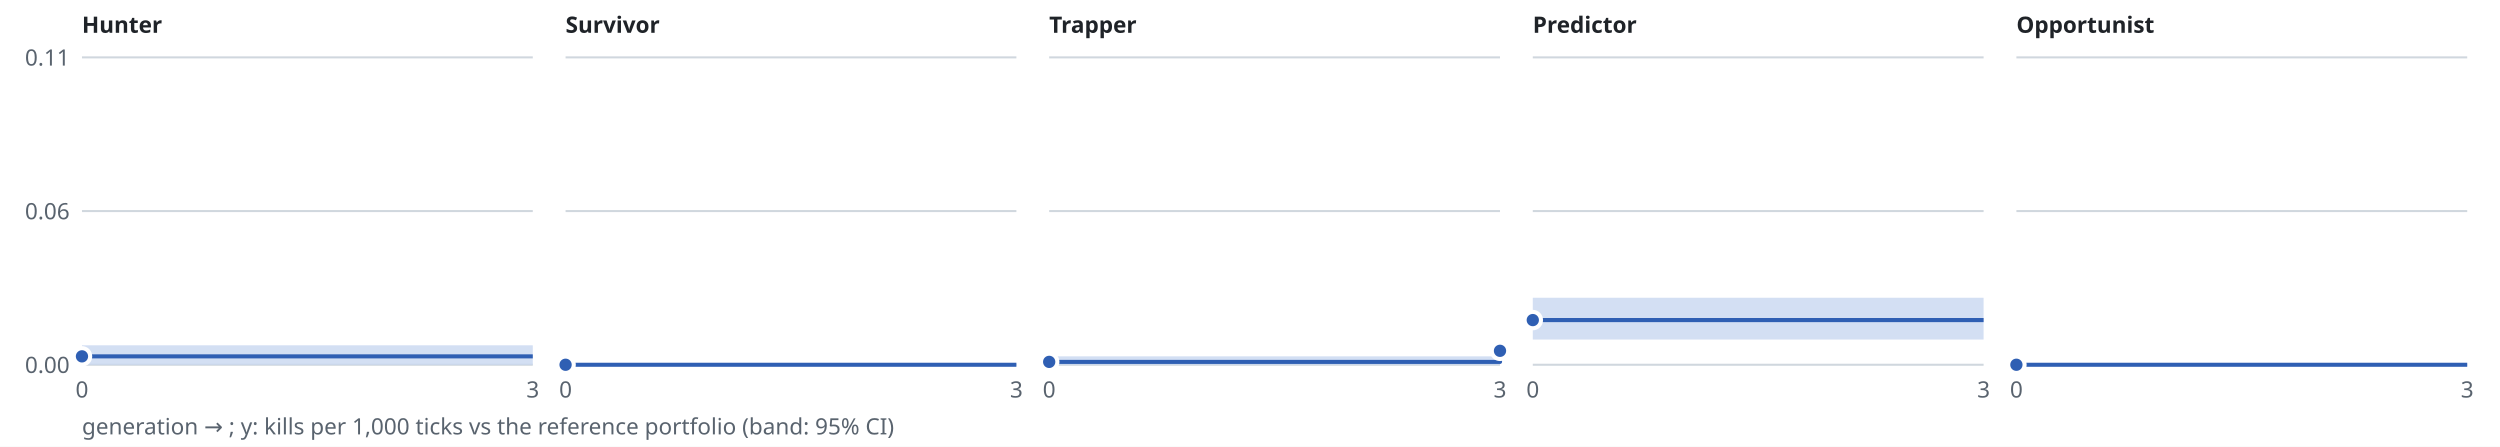
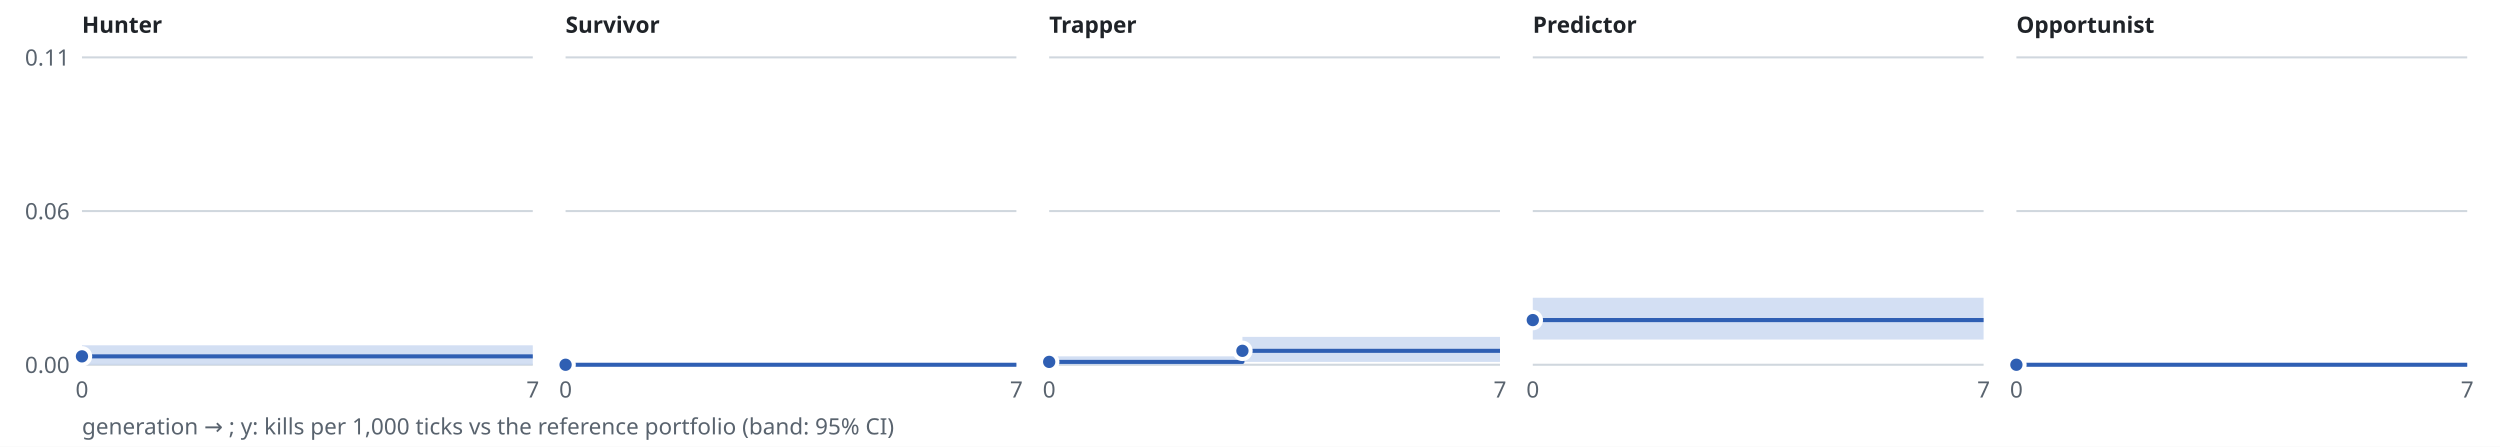
<svg xmlns="http://www.w3.org/2000/svg" width="1220" height="218" viewBox="0 0 1220 218" font-family="system-ui, sans-serif" font-size="11">
  <rect width="1220" height="218" fill="#ffffff" />
  <text x="34" y="182.0" text-anchor="end" fill="#59636e">0.00</text>
  <text x="34" y="107.0" text-anchor="end" fill="#59636e">0.06</text>
  <text x="34" y="32.0" text-anchor="end" fill="#59636e">0.11</text>
  <text x="40" y="16" fill="#1f2328" font-weight="600">Hunter</text>
  <line x1="40" x2="260" y1="178.0" y2="178.0" stroke="#d0d7de" stroke-width="1" />
  <line x1="40" x2="260" y1="103.0" y2="103.0" stroke="#d0d7de" stroke-width="1" />
  <line x1="40" x2="260" y1="28.0" y2="28.0" stroke="#d0d7de" stroke-width="1" />
  <polygon points="40.0,168.5 260.0,168.5 260.0,178.0 40.0,178.0" fill="#c8d7f0" opacity="0.8" />
  <polyline points="40.0,173.9 260.0,173.9" fill="none" stroke="#2f5fb3" stroke-width="2" stroke-linejoin="round" />
  <circle cx="40.0" cy="173.9" r="4" fill="#2f5fb3" stroke="#ffffff" stroke-width="2" />
  <text x="40.0" y="194" text-anchor="middle" fill="#59636e">0</text>
-   <text x="260.0" y="194" text-anchor="middle" fill="#59636e">3</text>
+   <text x="260.0" y="194" text-anchor="middle" fill="#59636e">7</text>
  <text x="276" y="16" fill="#1f2328" font-weight="600">Survivor</text>
  <line x1="276" x2="496" y1="178.0" y2="178.0" stroke="#d0d7de" stroke-width="1" />
  <line x1="276" x2="496" y1="103.0" y2="103.0" stroke="#d0d7de" stroke-width="1" />
  <line x1="276" x2="496" y1="28.0" y2="28.0" stroke="#d0d7de" stroke-width="1" />
  <polygon points="276.0,178.0 496.0,178.0 496.0,178.0 276.0,178.0" fill="#c8d7f0" opacity="0.8" />
  <polyline points="276.0,178.0 496.0,178.0" fill="none" stroke="#2f5fb3" stroke-width="2" stroke-linejoin="round" />
  <circle cx="276.0" cy="178.0" r="4" fill="#2f5fb3" stroke="#ffffff" stroke-width="2" />
  <text x="276.0" y="194" text-anchor="middle" fill="#59636e">0</text>
-   <text x="496.0" y="194" text-anchor="middle" fill="#59636e">3</text>
+   <text x="496.0" y="194" text-anchor="middle" fill="#59636e">7</text>
  <text x="512" y="16" fill="#1f2328" font-weight="600">Trapper</text>
  <line x1="512" x2="732" y1="178.0" y2="178.0" stroke="#d0d7de" stroke-width="1" />
  <line x1="512" x2="732" y1="103.0" y2="103.0" stroke="#d0d7de" stroke-width="1" />
  <line x1="512" x2="732" y1="28.0" y2="28.0" stroke="#d0d7de" stroke-width="1" />
-   <polygon points="512.0,173.9 732.0,173.9 732.0,164.4 732.0,164.4 732.0,176.6 732.0,176.6 732.0,178.0 512.0,178.0" fill="#c8d7f0" opacity="0.8" />
-   <polyline points="512.0,176.6 732.0,176.6 732.0,171.2 732.0,171.2" fill="none" stroke="#2f5fb3" stroke-width="2" stroke-linejoin="round" />
+   <polygon points="512.0,173.9 606.3,173.9 606.3,164.4 732.0,164.4 732.0,176.6 606.3,176.6 606.3,178.0 512.0,178.0" fill="#c8d7f0" opacity="0.8" />
+   <polyline points="512.0,176.6 606.3,176.6 606.3,171.2 732.0,171.2" fill="none" stroke="#2f5fb3" stroke-width="2" stroke-linejoin="round" />
  <circle cx="512.0" cy="176.6" r="4" fill="#2f5fb3" stroke="#ffffff" stroke-width="2" />
-   <circle cx="732.0" cy="171.2" r="4" fill="#2f5fb3" stroke="#ffffff" stroke-width="2" />
+   <circle cx="606.3" cy="171.2" r="4" fill="#2f5fb3" stroke="#ffffff" stroke-width="2" />
  <text x="512.0" y="194" text-anchor="middle" fill="#59636e">0</text>
-   <text x="732.0" y="194" text-anchor="middle" fill="#59636e">3</text>
+   <text x="732.0" y="194" text-anchor="middle" fill="#59636e">7</text>
  <text x="748" y="16" fill="#1f2328" font-weight="600">Predictor</text>
  <line x1="748" x2="968" y1="178.0" y2="178.0" stroke="#d0d7de" stroke-width="1" />
  <line x1="748" x2="968" y1="103.0" y2="103.0" stroke="#d0d7de" stroke-width="1" />
  <line x1="748" x2="968" y1="28.0" y2="28.0" stroke="#d0d7de" stroke-width="1" />
  <polygon points="748.0,145.3 968.0,145.3 968.0,165.7 748.0,165.7" fill="#c8d7f0" opacity="0.8" />
  <polyline points="748.0,156.2 968.0,156.2" fill="none" stroke="#2f5fb3" stroke-width="2" stroke-linejoin="round" />
  <circle cx="748.0" cy="156.2" r="4" fill="#2f5fb3" stroke="#ffffff" stroke-width="2" />
  <text x="748.0" y="194" text-anchor="middle" fill="#59636e">0</text>
-   <text x="968.0" y="194" text-anchor="middle" fill="#59636e">3</text>
+   <text x="968.0" y="194" text-anchor="middle" fill="#59636e">7</text>
  <text x="984" y="16" fill="#1f2328" font-weight="600">Opportunist</text>
  <line x1="984" x2="1204" y1="178.0" y2="178.0" stroke="#d0d7de" stroke-width="1" />
  <line x1="984" x2="1204" y1="103.0" y2="103.0" stroke="#d0d7de" stroke-width="1" />
  <line x1="984" x2="1204" y1="28.0" y2="28.0" stroke="#d0d7de" stroke-width="1" />
  <polygon points="984.0,178.0 1204.0,178.0 1204.0,178.0 984.0,178.0" fill="#c8d7f0" opacity="0.8" />
  <polyline points="984.0,178.0 1204.0,178.0" fill="none" stroke="#2f5fb3" stroke-width="2" stroke-linejoin="round" />
  <circle cx="984.0" cy="178.0" r="4" fill="#2f5fb3" stroke="#ffffff" stroke-width="2" />
  <text x="984.0" y="194" text-anchor="middle" fill="#59636e">0</text>
-   <text x="1204.0" y="194" text-anchor="middle" fill="#59636e">3</text>
+   <text x="1204.0" y="194" text-anchor="middle" fill="#59636e">7</text>
  <text x="40" y="212" fill="#59636e">generation → ; y: kills per 1,000 ticks vs the reference portfolio (band: 95% CI)</text>
</svg>
